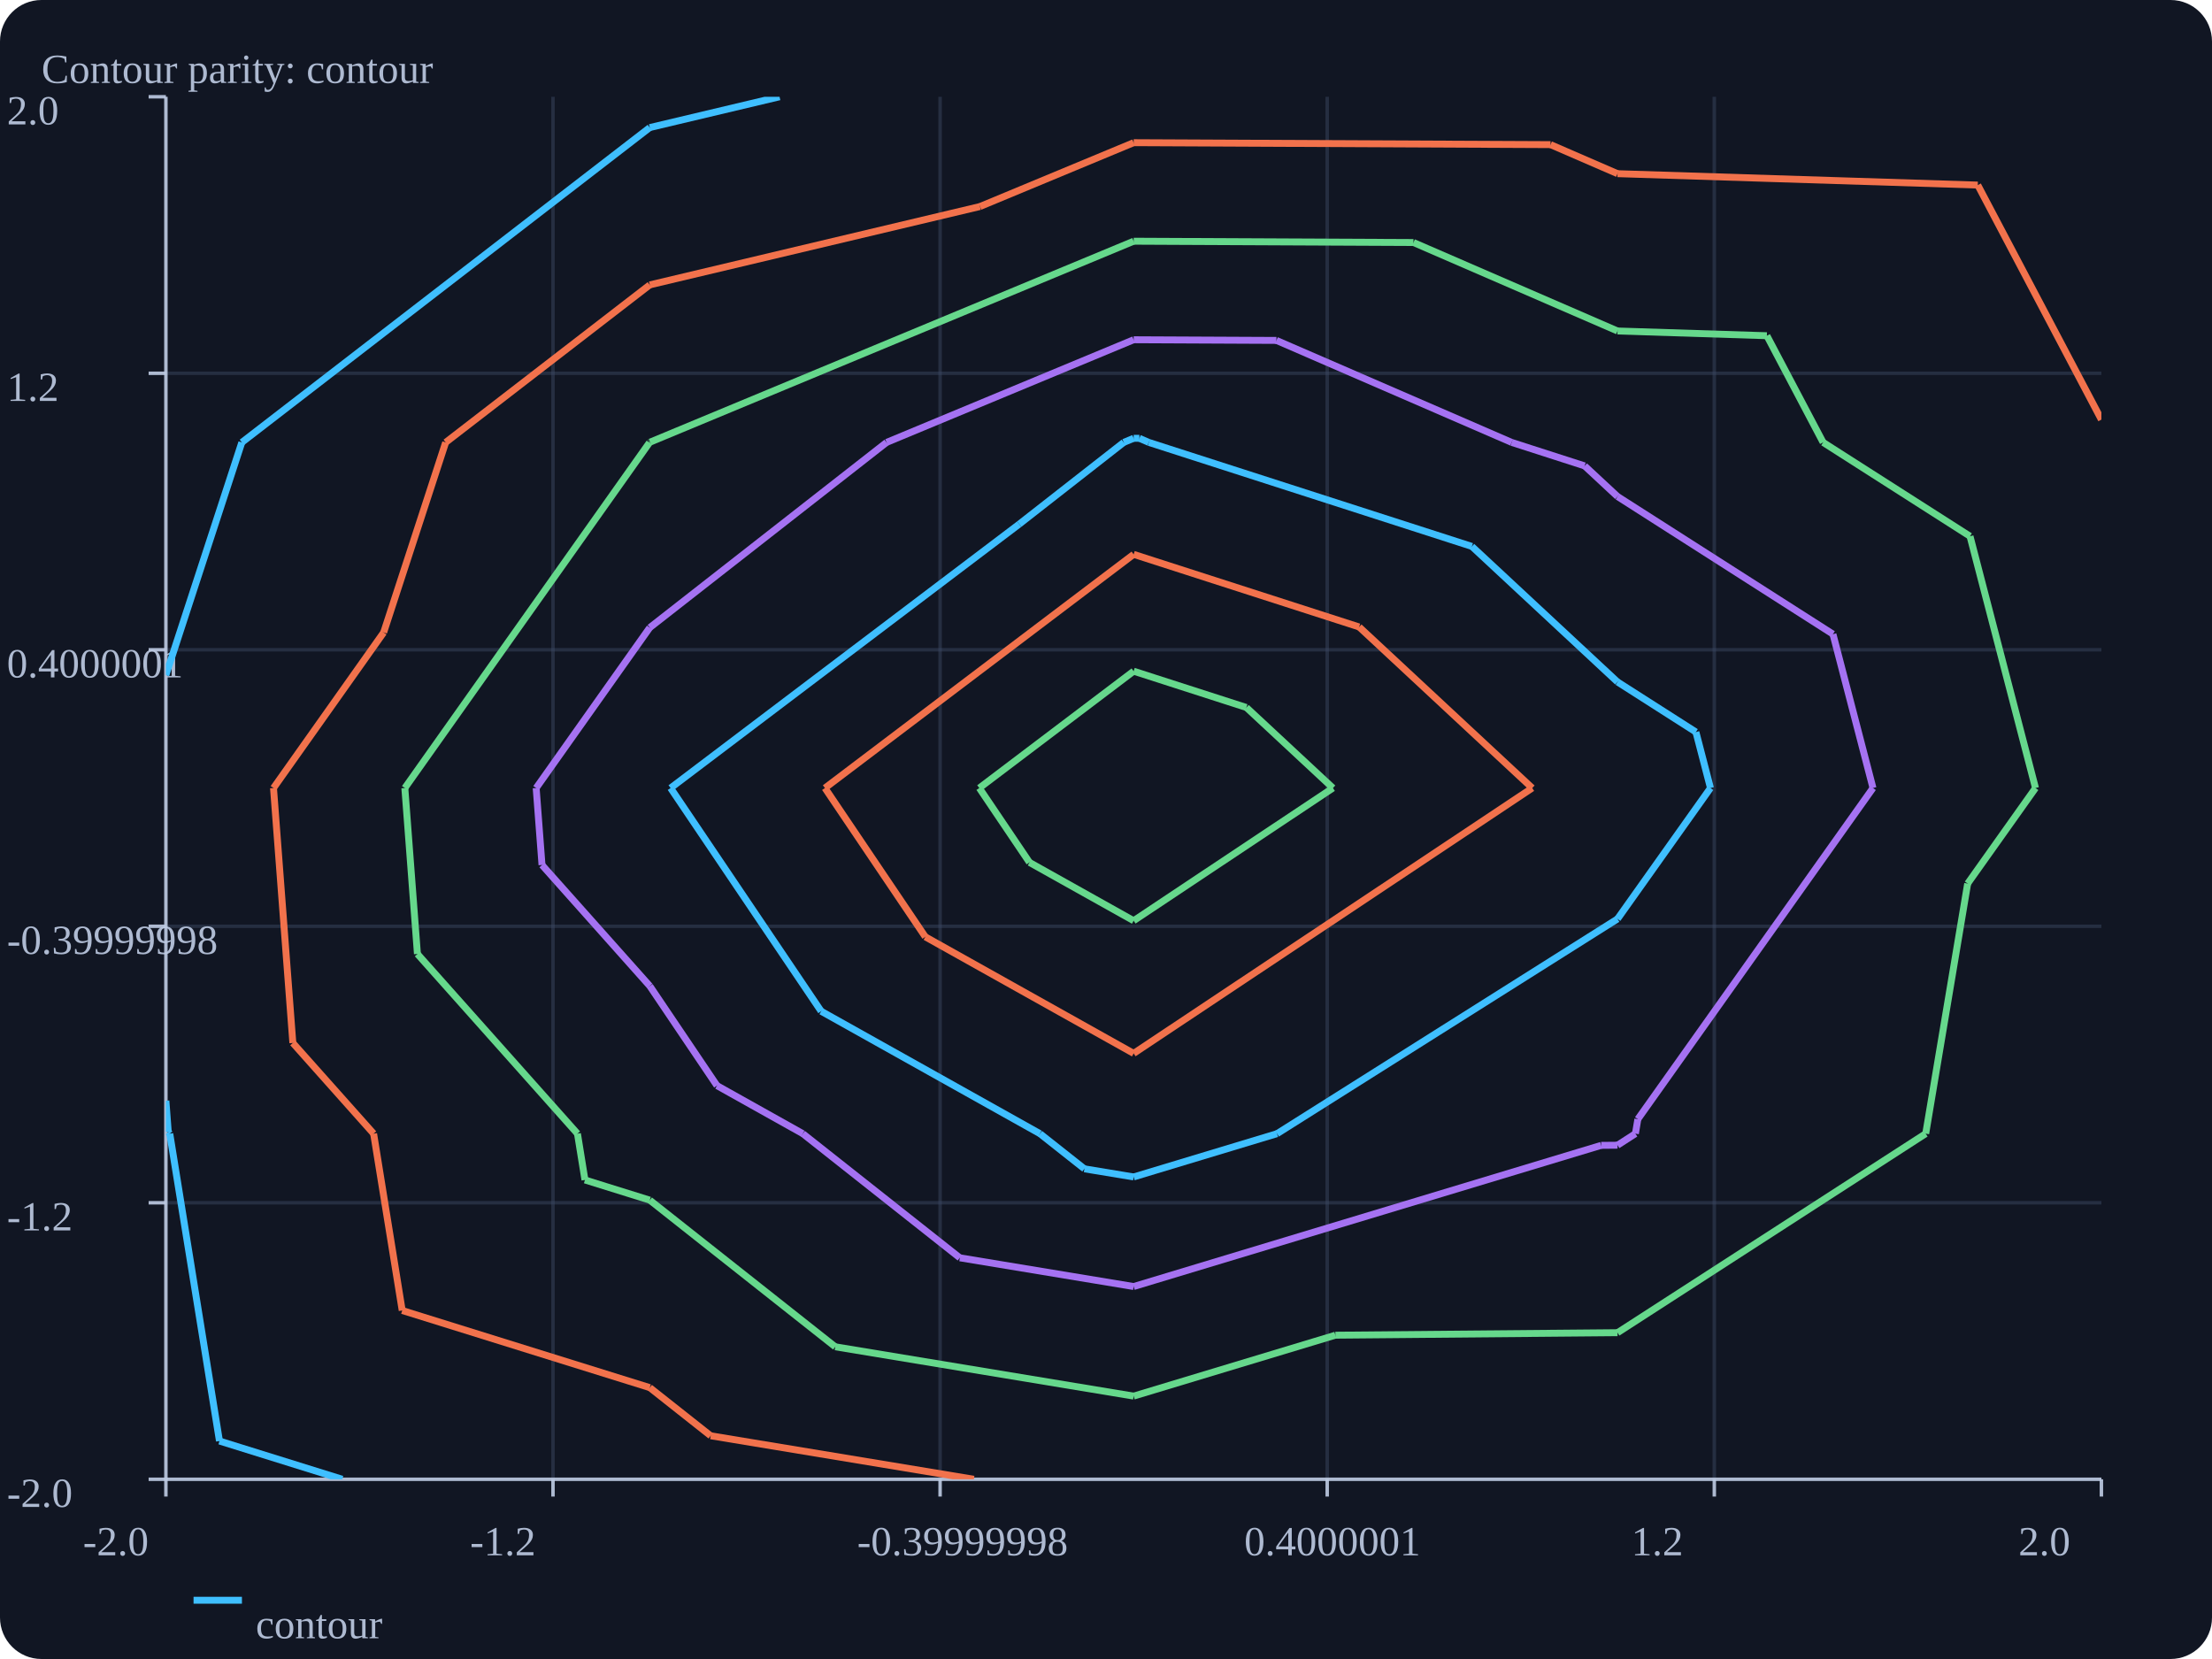
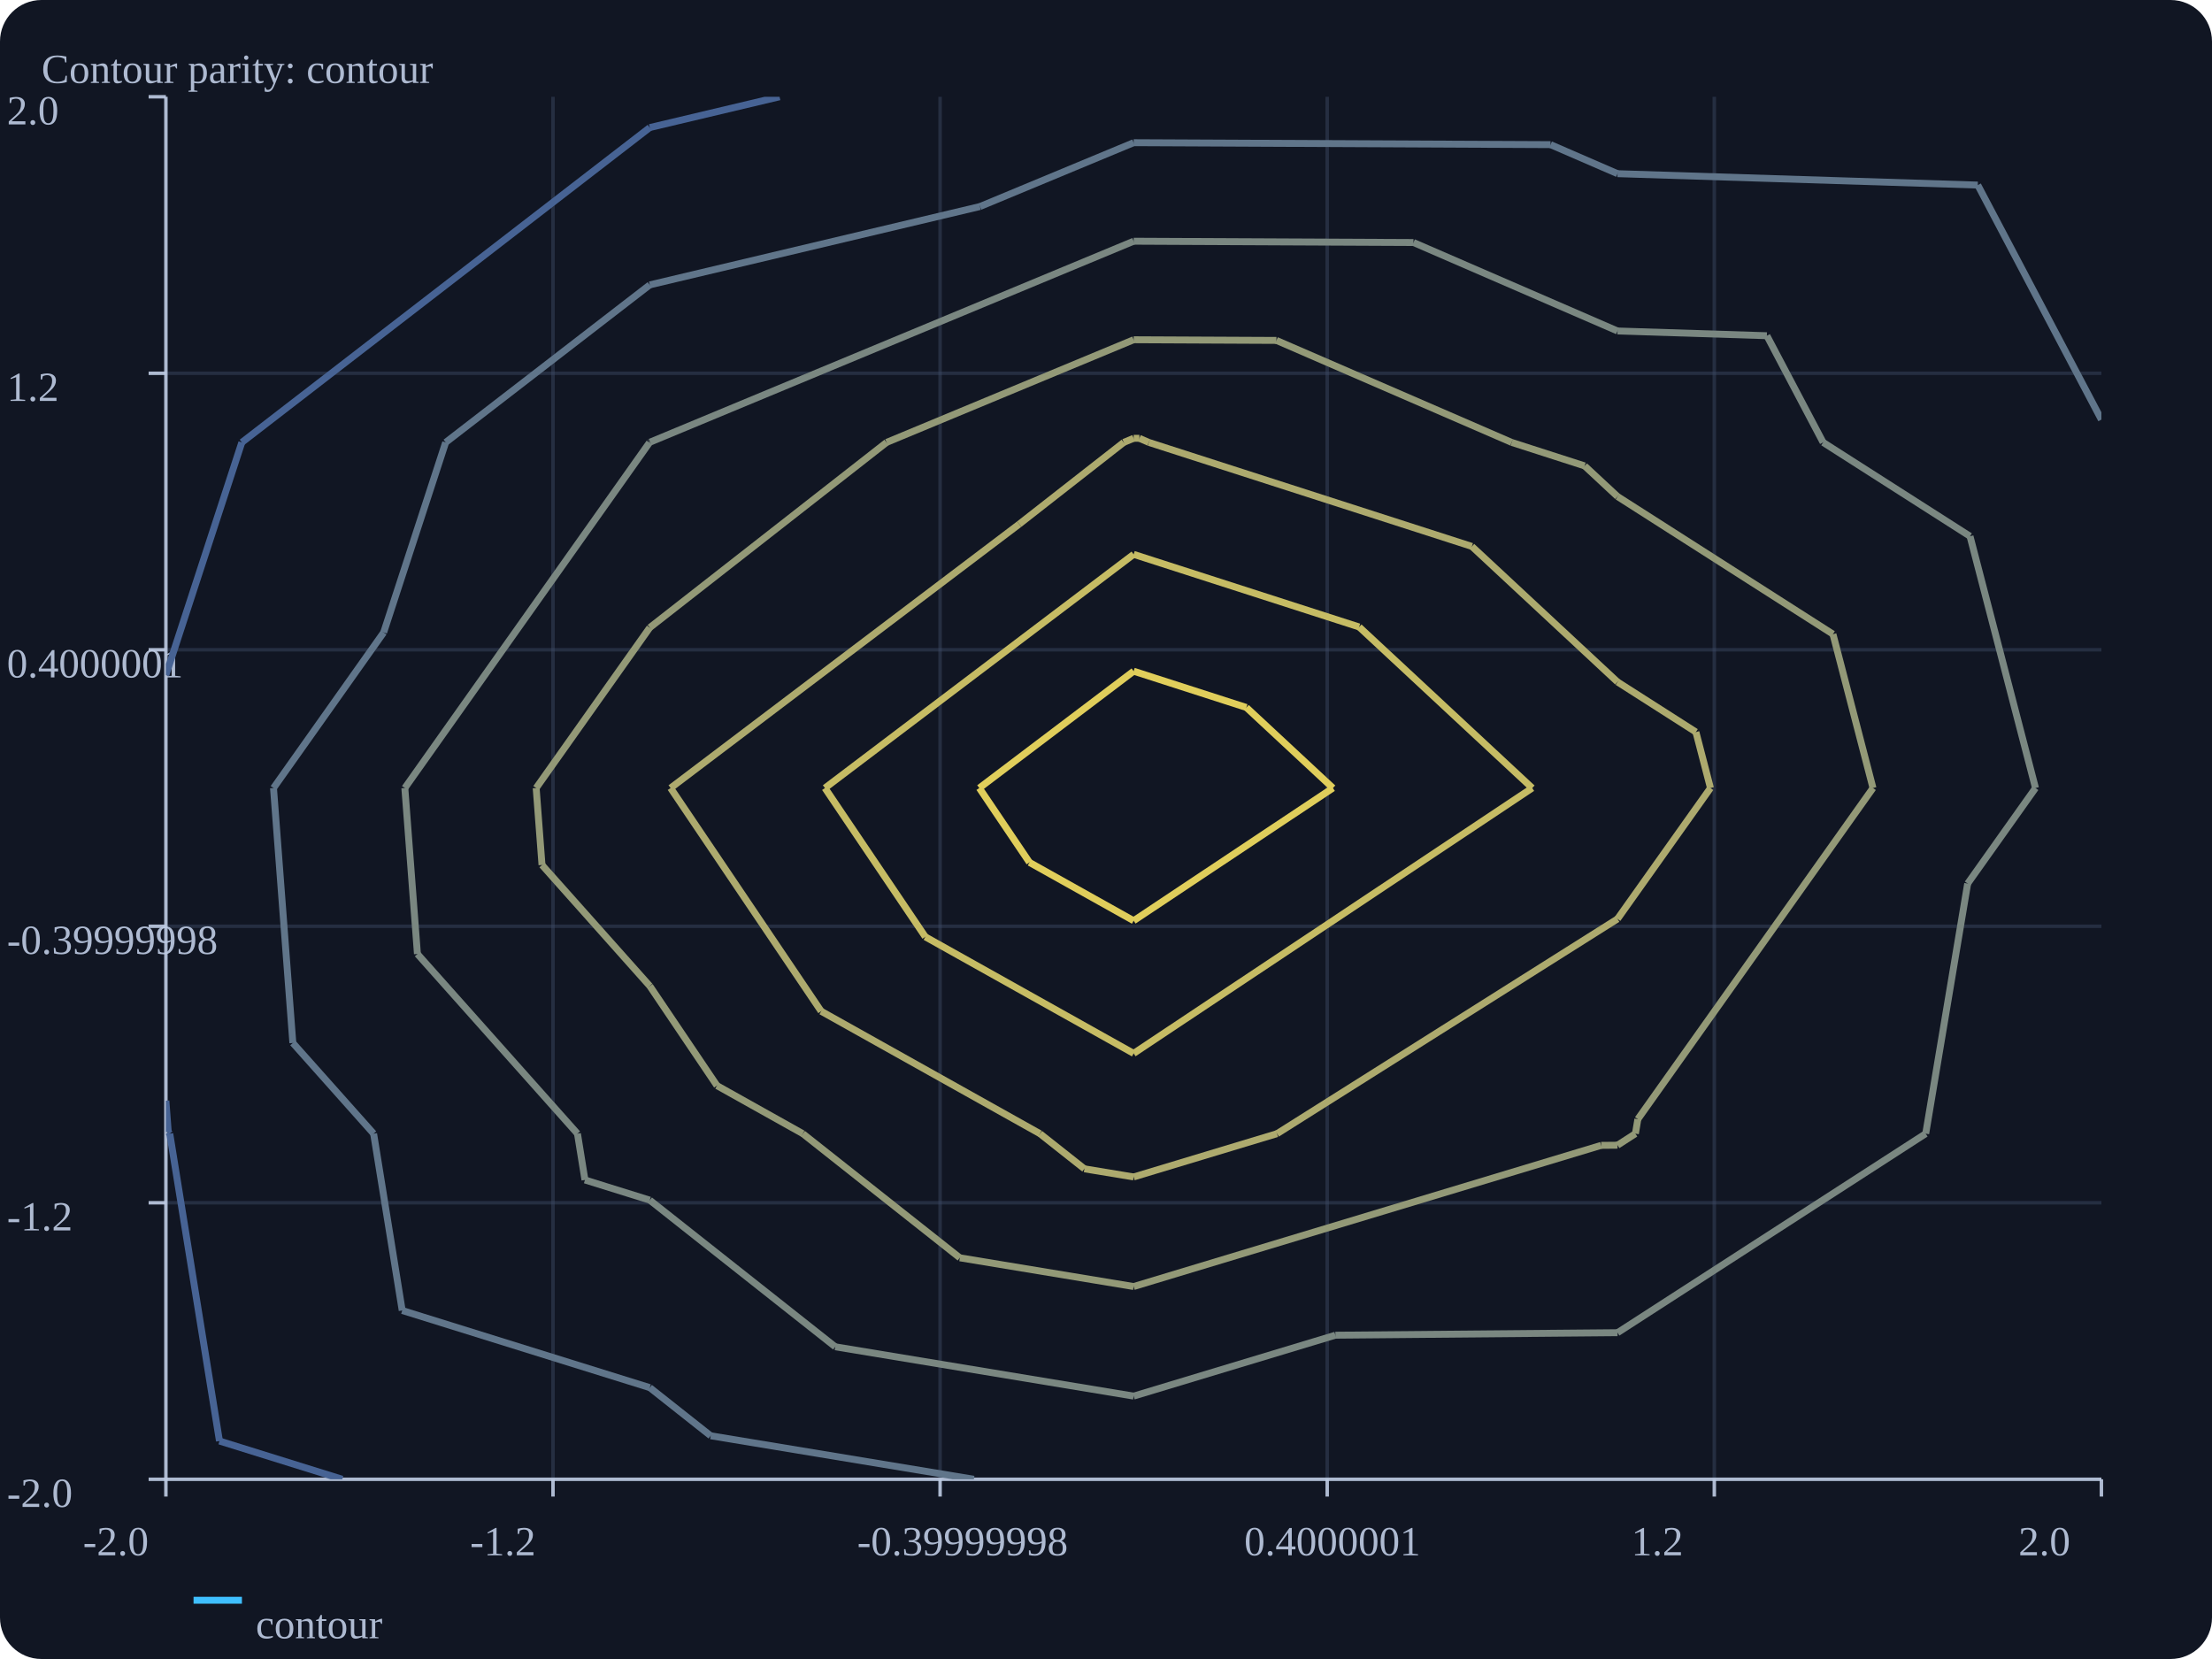
<svg xmlns="http://www.w3.org/2000/svg" width="640" height="480" viewBox="0 0 640 480">
  <rect x="0.0" y="0.0" width="640.0" height="480.0" rx="12.0" fill="rgba(17,22,35,1.0)" opacity="1.0" />
  <clipPath id="moxi-clip-1">
    <rect x="48.0" y="28.0" width="560.0" height="400.0" />
  </clipPath>
  <g clip-path="url(#moxi-clip-1)">
    <line x1="160.0" y1="28.0" x2="160.0" y2="428.0" stroke="rgba(63,76,102,0.45)" stroke-width="1.0" opacity="1.0" />
    <line x1="48.0" y1="108.0" x2="608.0" y2="108.0" stroke="rgba(63,76,102,0.45)" stroke-width="1.0" opacity="1.0" />
    <line x1="272.0" y1="28.0" x2="272.0" y2="428.0" stroke="rgba(63,76,102,0.45)" stroke-width="1.0" opacity="1.0" />
    <line x1="48.0" y1="188.0" x2="608.0" y2="188.0" stroke="rgba(63,76,102,0.45)" stroke-width="1.0" opacity="1.0" />
    <line x1="384.0" y1="28.0" x2="384.0" y2="428.0" stroke="rgba(63,76,102,0.45)" stroke-width="1.0" opacity="1.0" />
    <line x1="48.0" y1="268.0" x2="608.0" y2="268.0" stroke="rgba(63,76,102,0.45)" stroke-width="1.0" opacity="1.0" />
    <line x1="496.0" y1="28.0" x2="496.0" y2="428.0" stroke="rgba(63,76,102,0.45)" stroke-width="1.0" opacity="1.0" />
    <line x1="48.0" y1="348.0" x2="608.0" y2="348.0" stroke="rgba(63,76,102,0.45)" stroke-width="1.0" opacity="1.0" />
  </g>
  <line x1="48.0" y1="428.0" x2="608.0" y2="428.0" stroke="rgba(191,204,229,0.9)" stroke-width="1.0" opacity="1.0" />
  <line x1="48.0" y1="428.0" x2="48.0" y2="433.0" stroke="rgba(191,204,229,0.9)" stroke-width="1.0" opacity="1.0" />
  <text x="24.0" y="450.0" fill="rgba(191,204,229,0.9)" opacity="1.0">-2.0</text>
  <line x1="43.0" y1="428.0" x2="48.0" y2="428.0" stroke="rgba(191,204,229,0.9)" stroke-width="1.0" opacity="1.0" />
  <text x="2.0" y="436.0" fill="rgba(191,204,229,0.9)" opacity="1.0">-2.0</text>
  <line x1="160.0" y1="428.0" x2="160.0" y2="433.0" stroke="rgba(191,204,229,0.9)" stroke-width="1.0" opacity="1.0" />
  <text x="136.0" y="450.0" fill="rgba(191,204,229,0.9)" opacity="1.0">-1.2</text>
  <line x1="43.0" y1="348.0" x2="48.0" y2="348.0" stroke="rgba(191,204,229,0.9)" stroke-width="1.0" opacity="1.0" />
  <text x="2.0" y="356.0" fill="rgba(191,204,229,0.9)" opacity="1.0">-1.2</text>
  <line x1="272.0" y1="428.0" x2="272.0" y2="433.0" stroke="rgba(191,204,229,0.9)" stroke-width="1.0" opacity="1.0" />
  <text x="248.0" y="450.0" fill="rgba(191,204,229,0.9)" opacity="1.0">-0.39999998</text>
  <line x1="43.0" y1="268.0" x2="48.0" y2="268.0" stroke="rgba(191,204,229,0.9)" stroke-width="1.0" opacity="1.0" />
  <text x="2.0" y="276.0" fill="rgba(191,204,229,0.9)" opacity="1.0">-0.39999998</text>
  <line x1="384.0" y1="428.0" x2="384.0" y2="433.0" stroke="rgba(191,204,229,0.9)" stroke-width="1.0" opacity="1.0" />
  <text x="360.0" y="450.0" fill="rgba(191,204,229,0.9)" opacity="1.0">0.4000001</text>
  <line x1="43.0" y1="188" x2="48.0" y2="188" stroke="rgba(191,204,229,0.9)" stroke-width="1.0" opacity="1.0" />
  <text x="2.0" y="196" fill="rgba(191,204,229,0.9)" opacity="1.0">0.4000001</text>
  <line x1="496.0" y1="428.0" x2="496.0" y2="433.0" stroke="rgba(191,204,229,0.9)" stroke-width="1.0" opacity="1.0" />
  <text x="472.0" y="450.0" fill="rgba(191,204,229,0.9)" opacity="1.0">1.2</text>
  <line x1="43.0" y1="108" x2="48.0" y2="108" stroke="rgba(191,204,229,0.9)" stroke-width="1.0" opacity="1.0" />
  <text x="2.0" y="116" fill="rgba(191,204,229,0.9)" opacity="1.0">1.2</text>
  <line x1="608.0" y1="428.0" x2="608.0" y2="433.0" stroke="rgba(191,204,229,0.9)" stroke-width="1.0" opacity="1.0" />
  <text x="584.0" y="450.0" fill="rgba(191,204,229,0.9)" opacity="1.0">2.0</text>
  <line x1="43.0" y1="28.0" x2="48.0" y2="28.0" stroke="rgba(191,204,229,0.9)" stroke-width="1.0" opacity="1.0" />
  <text x="2.0" y="36.0" fill="rgba(191,204,229,0.9)" opacity="1.0">2.0</text>
  <line x1="48.0" y1="28.0" x2="48.0" y2="428.0" stroke="rgba(191,204,229,0.9)" stroke-width="1.0" opacity="1.0" />
  <clipPath id="moxi-clip-1">
    <rect x="48.0" y="28.0" width="560.0" height="400.0" />
  </clipPath>
  <g clip-path="url(#moxi-clip-1)">
-     <line x1="99.02" y1="428.0" x2="63.497" y2="416.931" stroke="rgba(63,191,255,1.0)" stroke-width="2.0" opacity="1.0" />
-     <line x1="188.0" y1="401.484" x2="116.37" y2="379.164" stroke="rgba(242,114,76,1.0)" stroke-width="2.0" opacity="1.0" />
-     <line x1="188.0" y1="347.242" x2="169.244" y2="341.397" stroke="rgba(102,216,140,1.0)" stroke-width="2.0" opacity="1.0" />
-     <line x1="63.497" y1="416.931" x2="49.122" y2="328.0" stroke="rgba(63,191,255,1.0)" stroke-width="2.0" opacity="1.0" />
-     <line x1="116.37" y1="379.164" x2="108.1" y2="328.0" stroke="rgba(242,114,76,1.0)" stroke-width="2.0" opacity="1.0" />
-     <line x1="169.244" y1="341.397" x2="167.078" y2="328.0" stroke="rgba(102,216,140,1.0)" stroke-width="2.0" opacity="1.0" />
-     <line x1="281.765" y1="428.0" x2="205.62" y2="415.414" stroke="rgba(242,114,76,1.0)" stroke-width="2.0" opacity="1.0" />
-     <line x1="328.0" y1="403.938" x2="241.664" y2="389.668" stroke="rgba(102,216,140,1.0)" stroke-width="2.0" opacity="1.0" />
-     <line x1="328.0" y1="372.235" x2="277.709" y2="363.922" stroke="rgba(165,114,242,1.0)" stroke-width="2.0" opacity="1.0" />
-     <line x1="328.0" y1="340.531" x2="313.753" y2="338.176" stroke="rgba(63,191,255,1.0)" stroke-width="2.0" opacity="1.0" />
-     <line x1="205.62" y1="415.414" x2="188.0" y2="401.484" stroke="rgba(242,114,76,1.0)" stroke-width="2.0" opacity="1.0" />
-     <line x1="241.664" y1="389.668" x2="188.0" y2="347.242" stroke="rgba(102,216,140,1.0)" stroke-width="2.0" opacity="1.0" />
-     <line x1="277.709" y1="363.922" x2="232.271" y2="328.0" stroke="rgba(165,114,242,1.0)" stroke-width="2.0" opacity="1.0" />
-     <line x1="313.753" y1="338.176" x2="300.882" y2="328.0" stroke="rgba(63,191,255,1.0)" stroke-width="2.0" opacity="1.0" />
-     <line x1="468.0" y1="385.586" x2="386.362" y2="386.313" stroke="rgba(102,216,140,1.0)" stroke-width="2.0" opacity="1.0" />
-     <line x1="468.0" y1="331.344" x2="463.259" y2="331.386" stroke="rgba(165,114,242,1.0)" stroke-width="2.0" opacity="1.0" />
-     <line x1="386.362" y1="386.313" x2="328.0" y2="403.938" stroke="rgba(102,216,140,1.0)" stroke-width="2.0" opacity="1.0" />
-     <line x1="463.259" y1="331.386" x2="328.0" y2="372.235" stroke="rgba(165,114,242,1.0)" stroke-width="2.0" opacity="1.0" />
-     <line x1="369.493" y1="328.0" x2="328.0" y2="340.531" stroke="rgba(63,191,255,1.0)" stroke-width="2.0" opacity="1.0" />
-     <line x1="557.169" y1="328.0" x2="468.0" y2="385.586" stroke="rgba(102,216,140,1.0)" stroke-width="2.0" opacity="1.0" />
-     <line x1="473.178" y1="328.0" x2="468.0" y2="331.344" stroke="rgba(165,114,242,1.0)" stroke-width="2.0" opacity="1.0" />
-     <line x1="49.122" y1="328.0" x2="48.686" y2="327.51" stroke="rgba(63,191,255,1.0)" stroke-width="2.0" opacity="1.0" />
-     <line x1="108.1" y1="328.0" x2="84.73" y2="301.764" stroke="rgba(242,114,76,1.0)" stroke-width="2.0" opacity="1.0" />
-     <line x1="167.078" y1="328.0" x2="120.775" y2="276.018" stroke="rgba(102,216,140,1.0)" stroke-width="2.0" opacity="1.0" />
-     <line x1="188.0" y1="285.277" x2="156.819" y2="250.272" stroke="rgba(165,114,242,1.0)" stroke-width="2.0" opacity="1.0" />
-     <line x1="48.686" y1="327.51" x2="48.0" y2="318.473" stroke="rgba(63,191,255,1.0)" stroke-width="2.0" opacity="1.0" />
-     <line x1="84.73" y1="301.764" x2="79.133" y2="228.0" stroke="rgba(242,114,76,1.0)" stroke-width="2.0" opacity="1.0" />
-     <line x1="120.775" y1="276.018" x2="117.131" y2="228.0" stroke="rgba(102,216,140,1.0)" stroke-width="2.0" opacity="1.0" />
-     <line x1="156.819" y1="250.272" x2="155.129" y2="228.0" stroke="rgba(165,114,242,1.0)" stroke-width="2.0" opacity="1.0" />
-     <line x1="232.271" y1="328.0" x2="207.447" y2="314.109" stroke="rgba(165,114,242,1.0)" stroke-width="2.0" opacity="1.0" />
-     <line x1="300.882" y1="328.0" x2="237.585" y2="292.582" stroke="rgba(63,191,255,1.0)" stroke-width="2.0" opacity="1.0" />
-     <line x1="328.0" y1="304.783" x2="267.723" y2="271.055" stroke="rgba(242,114,76,1.0)" stroke-width="2.0" opacity="1.0" />
-     <line x1="328.0" y1="266.391" x2="297.862" y2="249.527" stroke="rgba(102,216,140,1.0)" stroke-width="2.0" opacity="1.0" />
-     <line x1="207.447" y1="314.109" x2="188.0" y2="285.277" stroke="rgba(165,114,242,1.0)" stroke-width="2.0" opacity="1.0" />
-     <line x1="237.585" y1="292.582" x2="194.026" y2="228.0" stroke="rgba(63,191,255,1.0)" stroke-width="2.0" opacity="1.0" />
-     <line x1="267.723" y1="271.055" x2="238.684" y2="228.0" stroke="rgba(242,114,76,1.0)" stroke-width="2.0" opacity="1.0" />
-     <line x1="297.862" y1="249.527" x2="283.342" y2="228.0" stroke="rgba(102,216,140,1.0)" stroke-width="2.0" opacity="1.0" />
-     <line x1="369.493" y1="328.0" x2="468.0" y2="265.871" stroke="rgba(63,191,255,1.0)" stroke-width="2.0" opacity="1.0" />
-     <line x1="443.32" y1="228.0" x2="328.0" y2="304.783" stroke="rgba(242,114,76,1.0)" stroke-width="2.0" opacity="1.0" />
-     <line x1="385.66" y1="228.0" x2="328.0" y2="266.391" stroke="rgba(102,216,140,1.0)" stroke-width="2.0" opacity="1.0" />
-     <line x1="557.169" y1="328.0" x2="569.306" y2="255.638" stroke="rgba(102,216,140,1.0)" stroke-width="2.0" opacity="1.0" />
-     <line x1="473.178" y1="328.0" x2="473.883" y2="323.798" stroke="rgba(165,114,242,1.0)" stroke-width="2.0" opacity="1.0" />
-     <line x1="569.306" y1="255.638" x2="588.934" y2="228.0" stroke="rgba(102,216,140,1.0)" stroke-width="2.0" opacity="1.0" />
-     <line x1="473.883" y1="323.798" x2="541.914" y2="228.0" stroke="rgba(165,114,242,1.0)" stroke-width="2.0" opacity="1.0" />
-     <line x1="494.894" y1="228.0" x2="468.0" y2="265.871" stroke="rgba(63,191,255,1.0)" stroke-width="2.0" opacity="1.0" />
-     <line x1="79.133" y1="228.0" x2="111.004" y2="182.997" stroke="rgba(242,114,76,1.0)" stroke-width="2.0" opacity="1.0" />
-     <line x1="117.131" y1="228.0" x2="187.901" y2="128.071" stroke="rgba(102,216,140,1.0)" stroke-width="2.0" opacity="1.0" />
-     <line x1="155.129" y1="228.0" x2="188.0" y2="181.585" stroke="rgba(165,114,242,1.0)" stroke-width="2.0" opacity="1.0" />
-     <line x1="69.968" y1="128.0" x2="48.0" y2="195.337" stroke="rgba(63,191,255,1.0)" stroke-width="2.0" opacity="1.0" />
-     <line x1="111.004" y1="182.997" x2="128.946" y2="128.0" stroke="rgba(242,114,76,1.0)" stroke-width="2.0" opacity="1.0" />
-     <line x1="187.901" y1="128.071" x2="187.924" y2="128.0" stroke="rgba(102,216,140,1.0)" stroke-width="2.0" opacity="1.0" />
-     <line x1="194.026" y1="228.0" x2="294.891" y2="151.649" stroke="rgba(63,191,255,1.0)" stroke-width="2.0" opacity="1.0" />
-     <line x1="238.684" y1="228.0" x2="328.0" y2="160.391" stroke="rgba(242,114,76,1.0)" stroke-width="2.0" opacity="1.0" />
-     <line x1="283.342" y1="228.0" x2="328.0" y2="194.196" stroke="rgba(102,216,140,1.0)" stroke-width="2.0" opacity="1.0" />
-     <line x1="256.522" y1="128.0" x2="188.0" y2="181.585" stroke="rgba(165,114,242,1.0)" stroke-width="2.0" opacity="1.0" />
-     <line x1="294.891" y1="151.649" x2="325.132" y2="128.0" stroke="rgba(63,191,255,1.0)" stroke-width="2.0" opacity="1.0" />
-     <line x1="468.0" y1="143.656" x2="458.481" y2="134.799" stroke="rgba(165,114,242,1.0)" stroke-width="2.0" opacity="1.0" />
-     <line x1="468.0" y1="197.311" x2="425.861" y2="158.099" stroke="rgba(63,191,255,1.0)" stroke-width="2.0" opacity="1.0" />
-     <line x1="443.32" y1="228.0" x2="393.241" y2="181.4" stroke="rgba(242,114,76,1.0)" stroke-width="2.0" opacity="1.0" />
-     <line x1="385.66" y1="228.0" x2="360.62" y2="204.7" stroke="rgba(102,216,140,1.0)" stroke-width="2.0" opacity="1.0" />
-     <line x1="458.481" y1="134.799" x2="437.367" y2="128.0" stroke="rgba(165,114,242,1.0)" stroke-width="2.0" opacity="1.0" />
-     <line x1="425.861" y1="158.099" x2="332.388" y2="128.0" stroke="rgba(63,191,255,1.0)" stroke-width="2.0" opacity="1.0" />
-     <line x1="393.241" y1="181.4" x2="328.0" y2="160.391" stroke="rgba(242,114,76,1.0)" stroke-width="2.0" opacity="1.0" />
-     <line x1="360.62" y1="204.7" x2="328.0" y2="194.196" stroke="rgba(102,216,140,1.0)" stroke-width="2.0" opacity="1.0" />
-     <line x1="588.934" y1="228.0" x2="569.986" y2="155.153" stroke="rgba(102,216,140,1.0)" stroke-width="2.0" opacity="1.0" />
-     <line x1="541.914" y1="228.0" x2="530.333" y2="183.476" stroke="rgba(165,114,242,1.0)" stroke-width="2.0" opacity="1.0" />
-     <line x1="494.894" y1="228.0" x2="490.681" y2="211.8" stroke="rgba(63,191,255,1.0)" stroke-width="2.0" opacity="1.0" />
-     <line x1="569.986" y1="155.153" x2="527.482" y2="128.0" stroke="rgba(102,216,140,1.0)" stroke-width="2.0" opacity="1.0" />
-     <line x1="530.333" y1="183.476" x2="468.0" y2="143.656" stroke="rgba(165,114,242,1.0)" stroke-width="2.0" opacity="1.0" />
-     <line x1="490.681" y1="211.8" x2="468.0" y2="197.311" stroke="rgba(63,191,255,1.0)" stroke-width="2.0" opacity="1.0" />
-     <line x1="69.968" y1="128.0" x2="188.0" y2="36.91" stroke="rgba(63,191,255,1.0)" stroke-width="2.0" opacity="1.0" />
-     <line x1="128.946" y1="128.0" x2="188.0" y2="82.426" stroke="rgba(242,114,76,1.0)" stroke-width="2.0" opacity="1.0" />
-     <line x1="187.924" y1="128.0" x2="188.0" y2="127.941" stroke="rgba(102,216,140,1.0)" stroke-width="2.0" opacity="1.0" />
-     <line x1="328.0" y1="41.281" x2="283.546" y2="59.753" stroke="rgba(242,114,76,1.0)" stroke-width="2.0" opacity="1.0" />
-     <line x1="328.0" y1="69.79" x2="188.123" y2="127.912" stroke="rgba(102,216,140,1.0)" stroke-width="2.0" opacity="1.0" />
-     <line x1="256.522" y1="128.0" x2="328.0" y2="98.299" stroke="rgba(165,114,242,1.0)" stroke-width="2.0" opacity="1.0" />
-     <line x1="325.132" y1="128.0" x2="328.0" y2="126.808" stroke="rgba(63,191,255,1.0)" stroke-width="2.0" opacity="1.0" />
-     <line x1="225.547" y1="28.0" x2="188.0" y2="36.91" stroke="rgba(63,191,255,1.0)" stroke-width="2.0" opacity="1.0" />
-     <line x1="283.546" y1="59.753" x2="188.0" y2="82.426" stroke="rgba(242,114,76,1.0)" stroke-width="2.0" opacity="1.0" />
-     <line x1="188.123" y1="127.912" x2="188.0" y2="127.941" stroke="rgba(102,216,140,1.0)" stroke-width="2.0" opacity="1.0" />
-     <line x1="468.0" y1="50.25" x2="448.616" y2="41.846" stroke="rgba(242,114,76,1.0)" stroke-width="2.0" opacity="1.0" />
-     <line x1="468.0" y1="95.766" x2="408.963" y2="70.169" stroke="rgba(102,216,140,1.0)" stroke-width="2.0" opacity="1.0" />
-     <line x1="437.367" y1="128.0" x2="369.31" y2="98.493" stroke="rgba(165,114,242,1.0)" stroke-width="2.0" opacity="1.0" />
-     <line x1="332.388" y1="128.0" x2="329.657" y2="126.816" stroke="rgba(63,191,255,1.0)" stroke-width="2.0" opacity="1.0" />
-     <line x1="448.616" y1="41.846" x2="328.0" y2="41.281" stroke="rgba(242,114,76,1.0)" stroke-width="2.0" opacity="1.0" />
-     <line x1="408.963" y1="70.169" x2="328.0" y2="69.79" stroke="rgba(102,216,140,1.0)" stroke-width="2.0" opacity="1.0" />
-     <line x1="369.31" y1="98.493" x2="328.0" y2="98.299" stroke="rgba(165,114,242,1.0)" stroke-width="2.0" opacity="1.0" />
-     <line x1="329.657" y1="126.816" x2="328.0" y2="126.808" stroke="rgba(63,191,255,1.0)" stroke-width="2.0" opacity="1.0" />
-     <line x1="608.0" y1="121.412" x2="572.232" y2="53.548" stroke="rgba(242,114,76,1.0)" stroke-width="2.0" opacity="1.0" />
-     <line x1="527.482" y1="128.0" x2="511.213" y2="97.133" stroke="rgba(102,216,140,1.0)" stroke-width="2.0" opacity="1.0" />
-     <line x1="572.232" y1="53.548" x2="468.0" y2="50.25" stroke="rgba(242,114,76,1.0)" stroke-width="2.0" opacity="1.0" />
-     <line x1="511.213" y1="97.133" x2="468.0" y2="95.766" stroke="rgba(102,216,140,1.0)" stroke-width="2.0" opacity="1.0" />
+     <line x1="99.02" y1="428.0" x2="63.497" y2="416.931" stroke="rgba(71,99,148,1.0)" stroke-width="2.0" opacity="1.0" />
+     <line x1="188.0" y1="401.484" x2="116.37" y2="379.164" stroke="rgba(96,117,138,1.0)" stroke-width="2.0" opacity="1.0" />
+     <line x1="188.0" y1="347.242" x2="169.244" y2="341.397" stroke="rgba(122,135,129,1.0)" stroke-width="2.0" opacity="1.0" />
+     <line x1="63.497" y1="416.931" x2="49.122" y2="328.0" stroke="rgba(71,99,148,1.0)" stroke-width="2.0" opacity="1.0" />
+     <line x1="116.37" y1="379.164" x2="108.1" y2="328.0" stroke="rgba(96,117,138,1.0)" stroke-width="2.0" opacity="1.0" />
+     <line x1="169.244" y1="341.397" x2="167.078" y2="328.0" stroke="rgba(122,135,129,1.0)" stroke-width="2.0" opacity="1.0" />
+     <line x1="281.765" y1="428.0" x2="205.62" y2="415.414" stroke="rgba(96,117,138,1.0)" stroke-width="2.0" opacity="1.0" />
+     <line x1="328.0" y1="403.938" x2="241.664" y2="389.668" stroke="rgba(122,135,129,1.0)" stroke-width="2.0" opacity="1.0" />
+     <line x1="328.0" y1="372.235" x2="277.709" y2="363.922" stroke="rgba(147,153,119,1.0)" stroke-width="2.0" opacity="1.0" />
+     <line x1="328.0" y1="340.531" x2="313.753" y2="338.176" stroke="rgba(173,170,110,1.0)" stroke-width="2.0" opacity="1.0" />
+     <line x1="205.62" y1="415.414" x2="188.0" y2="401.484" stroke="rgba(96,117,138,1.0)" stroke-width="2.0" opacity="1.0" />
+     <line x1="241.664" y1="389.668" x2="188.0" y2="347.242" stroke="rgba(122,135,129,1.0)" stroke-width="2.0" opacity="1.0" />
+     <line x1="277.709" y1="363.922" x2="232.271" y2="328.0" stroke="rgba(147,153,119,1.0)" stroke-width="2.0" opacity="1.0" />
+     <line x1="313.753" y1="338.176" x2="300.882" y2="328.0" stroke="rgba(173,170,110,1.0)" stroke-width="2.0" opacity="1.0" />
+     <line x1="468.0" y1="385.586" x2="386.362" y2="386.313" stroke="rgba(122,135,129,1.0)" stroke-width="2.0" opacity="1.0" />
+     <line x1="468.0" y1="331.344" x2="463.259" y2="331.386" stroke="rgba(147,153,119,1.0)" stroke-width="2.0" opacity="1.0" />
+     <line x1="386.362" y1="386.313" x2="328.0" y2="403.938" stroke="rgba(122,135,129,1.0)" stroke-width="2.0" opacity="1.0" />
+     <line x1="463.259" y1="331.386" x2="328.0" y2="372.235" stroke="rgba(147,153,119,1.0)" stroke-width="2.0" opacity="1.0" />
+     <line x1="369.493" y1="328.0" x2="328.0" y2="340.531" stroke="rgba(173,170,110,1.0)" stroke-width="2.0" opacity="1.0" />
+     <line x1="557.169" y1="328.0" x2="468.0" y2="385.586" stroke="rgba(122,135,129,1.0)" stroke-width="2.0" opacity="1.0" />
+     <line x1="473.178" y1="328.0" x2="468.0" y2="331.344" stroke="rgba(147,153,119,1.0)" stroke-width="2.0" opacity="1.0" />
+     <line x1="49.122" y1="328.0" x2="48.686" y2="327.51" stroke="rgba(71,99,148,1.0)" stroke-width="2.0" opacity="1.0" />
+     <line x1="108.1" y1="328.0" x2="84.73" y2="301.764" stroke="rgba(96,117,138,1.0)" stroke-width="2.0" opacity="1.0" />
+     <line x1="167.078" y1="328.0" x2="120.775" y2="276.018" stroke="rgba(122,135,129,1.0)" stroke-width="2.0" opacity="1.0" />
+     <line x1="188.0" y1="285.277" x2="156.819" y2="250.272" stroke="rgba(147,153,119,1.0)" stroke-width="2.0" opacity="1.0" />
+     <line x1="48.686" y1="327.51" x2="48.0" y2="318.473" stroke="rgba(71,99,148,1.0)" stroke-width="2.0" opacity="1.0" />
+     <line x1="84.73" y1="301.764" x2="79.133" y2="228.0" stroke="rgba(96,117,138,1.0)" stroke-width="2.0" opacity="1.0" />
+     <line x1="120.775" y1="276.018" x2="117.131" y2="228.0" stroke="rgba(122,135,129,1.0)" stroke-width="2.0" opacity="1.0" />
+     <line x1="156.819" y1="250.272" x2="155.129" y2="228.0" stroke="rgba(147,153,119,1.0)" stroke-width="2.0" opacity="1.0" />
+     <line x1="232.271" y1="328.0" x2="207.447" y2="314.109" stroke="rgba(147,153,119,1.0)" stroke-width="2.0" opacity="1.0" />
+     <line x1="300.882" y1="328.0" x2="237.585" y2="292.582" stroke="rgba(173,170,110,1.0)" stroke-width="2.0" opacity="1.0" />
+     <line x1="328.0" y1="304.783" x2="267.723" y2="271.055" stroke="rgba(198,188,100,1.0)" stroke-width="2.0" opacity="1.0" />
+     <line x1="328.0" y1="266.391" x2="297.862" y2="249.527" stroke="rgba(224,206,91,1.0)" stroke-width="2.0" opacity="1.0" />
+     <line x1="207.447" y1="314.109" x2="188.0" y2="285.277" stroke="rgba(147,153,119,1.0)" stroke-width="2.0" opacity="1.0" />
+     <line x1="237.585" y1="292.582" x2="194.026" y2="228.0" stroke="rgba(173,170,110,1.0)" stroke-width="2.0" opacity="1.0" />
+     <line x1="267.723" y1="271.055" x2="238.684" y2="228.0" stroke="rgba(198,188,100,1.0)" stroke-width="2.0" opacity="1.0" />
+     <line x1="297.862" y1="249.527" x2="283.342" y2="228.0" stroke="rgba(224,206,91,1.0)" stroke-width="2.0" opacity="1.0" />
+     <line x1="369.493" y1="328.0" x2="468.0" y2="265.871" stroke="rgba(173,170,110,1.0)" stroke-width="2.0" opacity="1.0" />
+     <line x1="443.32" y1="228.0" x2="328.0" y2="304.783" stroke="rgba(198,188,100,1.0)" stroke-width="2.0" opacity="1.0" />
+     <line x1="385.66" y1="228.0" x2="328.0" y2="266.391" stroke="rgba(224,206,91,1.0)" stroke-width="2.0" opacity="1.0" />
+     <line x1="557.169" y1="328.0" x2="569.306" y2="255.638" stroke="rgba(122,135,129,1.0)" stroke-width="2.0" opacity="1.0" />
+     <line x1="473.178" y1="328.0" x2="473.883" y2="323.798" stroke="rgba(147,153,119,1.0)" stroke-width="2.0" opacity="1.0" />
+     <line x1="569.306" y1="255.638" x2="588.934" y2="228.0" stroke="rgba(122,135,129,1.0)" stroke-width="2.0" opacity="1.0" />
+     <line x1="473.883" y1="323.798" x2="541.914" y2="228.0" stroke="rgba(147,153,119,1.0)" stroke-width="2.0" opacity="1.0" />
+     <line x1="494.894" y1="228.0" x2="468.0" y2="265.871" stroke="rgba(173,170,110,1.0)" stroke-width="2.0" opacity="1.0" />
+     <line x1="79.133" y1="228.0" x2="111.004" y2="182.997" stroke="rgba(96,117,138,1.0)" stroke-width="2.0" opacity="1.0" />
+     <line x1="117.131" y1="228.0" x2="187.901" y2="128.071" stroke="rgba(122,135,129,1.0)" stroke-width="2.0" opacity="1.0" />
+     <line x1="155.129" y1="228.0" x2="188.0" y2="181.585" stroke="rgba(147,153,119,1.0)" stroke-width="2.0" opacity="1.0" />
+     <line x1="69.968" y1="128.0" x2="48.0" y2="195.337" stroke="rgba(71,99,148,1.0)" stroke-width="2.0" opacity="1.0" />
+     <line x1="111.004" y1="182.997" x2="128.946" y2="128.0" stroke="rgba(96,117,138,1.0)" stroke-width="2.0" opacity="1.0" />
+     <line x1="187.901" y1="128.071" x2="187.924" y2="128.0" stroke="rgba(122,135,129,1.0)" stroke-width="2.0" opacity="1.0" />
+     <line x1="194.026" y1="228.0" x2="294.891" y2="151.649" stroke="rgba(173,170,110,1.0)" stroke-width="2.0" opacity="1.0" />
+     <line x1="238.684" y1="228.0" x2="328.0" y2="160.391" stroke="rgba(198,188,100,1.0)" stroke-width="2.0" opacity="1.0" />
+     <line x1="283.342" y1="228.0" x2="328.0" y2="194.196" stroke="rgba(224,206,91,1.0)" stroke-width="2.0" opacity="1.0" />
+     <line x1="256.522" y1="128.0" x2="188.0" y2="181.585" stroke="rgba(147,153,119,1.0)" stroke-width="2.0" opacity="1.0" />
+     <line x1="294.891" y1="151.649" x2="325.132" y2="128.0" stroke="rgba(173,170,110,1.0)" stroke-width="2.0" opacity="1.0" />
+     <line x1="468.0" y1="143.656" x2="458.481" y2="134.799" stroke="rgba(147,153,119,1.0)" stroke-width="2.0" opacity="1.0" />
+     <line x1="468.0" y1="197.311" x2="425.861" y2="158.099" stroke="rgba(173,170,110,1.0)" stroke-width="2.0" opacity="1.0" />
+     <line x1="443.32" y1="228.0" x2="393.241" y2="181.4" stroke="rgba(198,188,100,1.0)" stroke-width="2.0" opacity="1.0" />
+     <line x1="385.66" y1="228.0" x2="360.62" y2="204.7" stroke="rgba(224,206,91,1.0)" stroke-width="2.0" opacity="1.0" />
+     <line x1="458.481" y1="134.799" x2="437.367" y2="128.0" stroke="rgba(147,153,119,1.0)" stroke-width="2.0" opacity="1.0" />
+     <line x1="425.861" y1="158.099" x2="332.388" y2="128.0" stroke="rgba(173,170,110,1.0)" stroke-width="2.0" opacity="1.0" />
+     <line x1="393.241" y1="181.4" x2="328.0" y2="160.391" stroke="rgba(198,188,100,1.0)" stroke-width="2.0" opacity="1.0" />
+     <line x1="360.62" y1="204.7" x2="328.0" y2="194.196" stroke="rgba(224,206,91,1.0)" stroke-width="2.0" opacity="1.0" />
+     <line x1="588.934" y1="228.0" x2="569.986" y2="155.153" stroke="rgba(122,135,129,1.0)" stroke-width="2.0" opacity="1.0" />
+     <line x1="541.914" y1="228.0" x2="530.333" y2="183.476" stroke="rgba(147,153,119,1.0)" stroke-width="2.0" opacity="1.0" />
+     <line x1="494.894" y1="228.0" x2="490.681" y2="211.8" stroke="rgba(173,170,110,1.0)" stroke-width="2.0" opacity="1.0" />
+     <line x1="569.986" y1="155.153" x2="527.482" y2="128.0" stroke="rgba(122,135,129,1.0)" stroke-width="2.0" opacity="1.0" />
+     <line x1="530.333" y1="183.476" x2="468.0" y2="143.656" stroke="rgba(147,153,119,1.0)" stroke-width="2.0" opacity="1.0" />
+     <line x1="490.681" y1="211.8" x2="468.0" y2="197.311" stroke="rgba(173,170,110,1.0)" stroke-width="2.0" opacity="1.0" />
+     <line x1="69.968" y1="128.0" x2="188.0" y2="36.91" stroke="rgba(71,99,148,1.0)" stroke-width="2.0" opacity="1.0" />
+     <line x1="128.946" y1="128.0" x2="188.0" y2="82.426" stroke="rgba(96,117,138,1.0)" stroke-width="2.0" opacity="1.0" />
+     <line x1="187.924" y1="128.0" x2="188.0" y2="127.941" stroke="rgba(122,135,129,1.0)" stroke-width="2.0" opacity="1.0" />
+     <line x1="328.0" y1="41.281" x2="283.546" y2="59.753" stroke="rgba(96,117,138,1.0)" stroke-width="2.0" opacity="1.0" />
+     <line x1="328.0" y1="69.79" x2="188.123" y2="127.912" stroke="rgba(122,135,129,1.0)" stroke-width="2.0" opacity="1.0" />
+     <line x1="256.522" y1="128.0" x2="328.0" y2="98.299" stroke="rgba(147,153,119,1.0)" stroke-width="2.0" opacity="1.0" />
+     <line x1="325.132" y1="128.0" x2="328.0" y2="126.808" stroke="rgba(173,170,110,1.0)" stroke-width="2.0" opacity="1.0" />
+     <line x1="225.547" y1="28.0" x2="188.0" y2="36.91" stroke="rgba(71,99,148,1.0)" stroke-width="2.0" opacity="1.0" />
+     <line x1="283.546" y1="59.753" x2="188.0" y2="82.426" stroke="rgba(96,117,138,1.0)" stroke-width="2.0" opacity="1.0" />
+     <line x1="188.123" y1="127.912" x2="188.0" y2="127.941" stroke="rgba(122,135,129,1.0)" stroke-width="2.0" opacity="1.0" />
+     <line x1="468.0" y1="50.25" x2="448.616" y2="41.846" stroke="rgba(96,117,138,1.0)" stroke-width="2.0" opacity="1.0" />
+     <line x1="468.0" y1="95.766" x2="408.963" y2="70.169" stroke="rgba(122,135,129,1.0)" stroke-width="2.0" opacity="1.0" />
+     <line x1="437.367" y1="128.0" x2="369.31" y2="98.493" stroke="rgba(147,153,119,1.0)" stroke-width="2.0" opacity="1.0" />
+     <line x1="332.388" y1="128.0" x2="329.657" y2="126.816" stroke="rgba(173,170,110,1.0)" stroke-width="2.0" opacity="1.0" />
+     <line x1="448.616" y1="41.846" x2="328.0" y2="41.281" stroke="rgba(96,117,138,1.0)" stroke-width="2.0" opacity="1.0" />
+     <line x1="408.963" y1="70.169" x2="328.0" y2="69.79" stroke="rgba(122,135,129,1.0)" stroke-width="2.0" opacity="1.0" />
+     <line x1="369.31" y1="98.493" x2="328.0" y2="98.299" stroke="rgba(147,153,119,1.0)" stroke-width="2.0" opacity="1.0" />
+     <line x1="329.657" y1="126.816" x2="328.0" y2="126.808" stroke="rgba(173,170,110,1.0)" stroke-width="2.0" opacity="1.0" />
+     <line x1="608.0" y1="121.412" x2="572.232" y2="53.548" stroke="rgba(96,117,138,1.0)" stroke-width="2.0" opacity="1.0" />
+     <line x1="527.482" y1="128.0" x2="511.213" y2="97.133" stroke="rgba(122,135,129,1.0)" stroke-width="2.0" opacity="1.0" />
+     <line x1="572.232" y1="53.548" x2="468.0" y2="50.25" stroke="rgba(96,117,138,1.0)" stroke-width="2.0" opacity="1.0" />
+     <line x1="511.213" y1="97.133" x2="468.0" y2="95.766" stroke="rgba(122,135,129,1.0)" stroke-width="2.0" opacity="1.0" />
  </g>
  <text x="12.0" y="24.0" fill="rgba(191,204,229,0.9)" opacity="1.0">Contour parity: contour</text>
  <line x1="56.0" y1="463.0" x2="70.0" y2="463.0" stroke="rgba(63,191,255,1.0)" stroke-width="2.0" opacity="1.0" />
  <text x="74.0" y="474.0" fill="rgba(191,204,229,0.9)" opacity="1.0">contour</text>
</svg>
